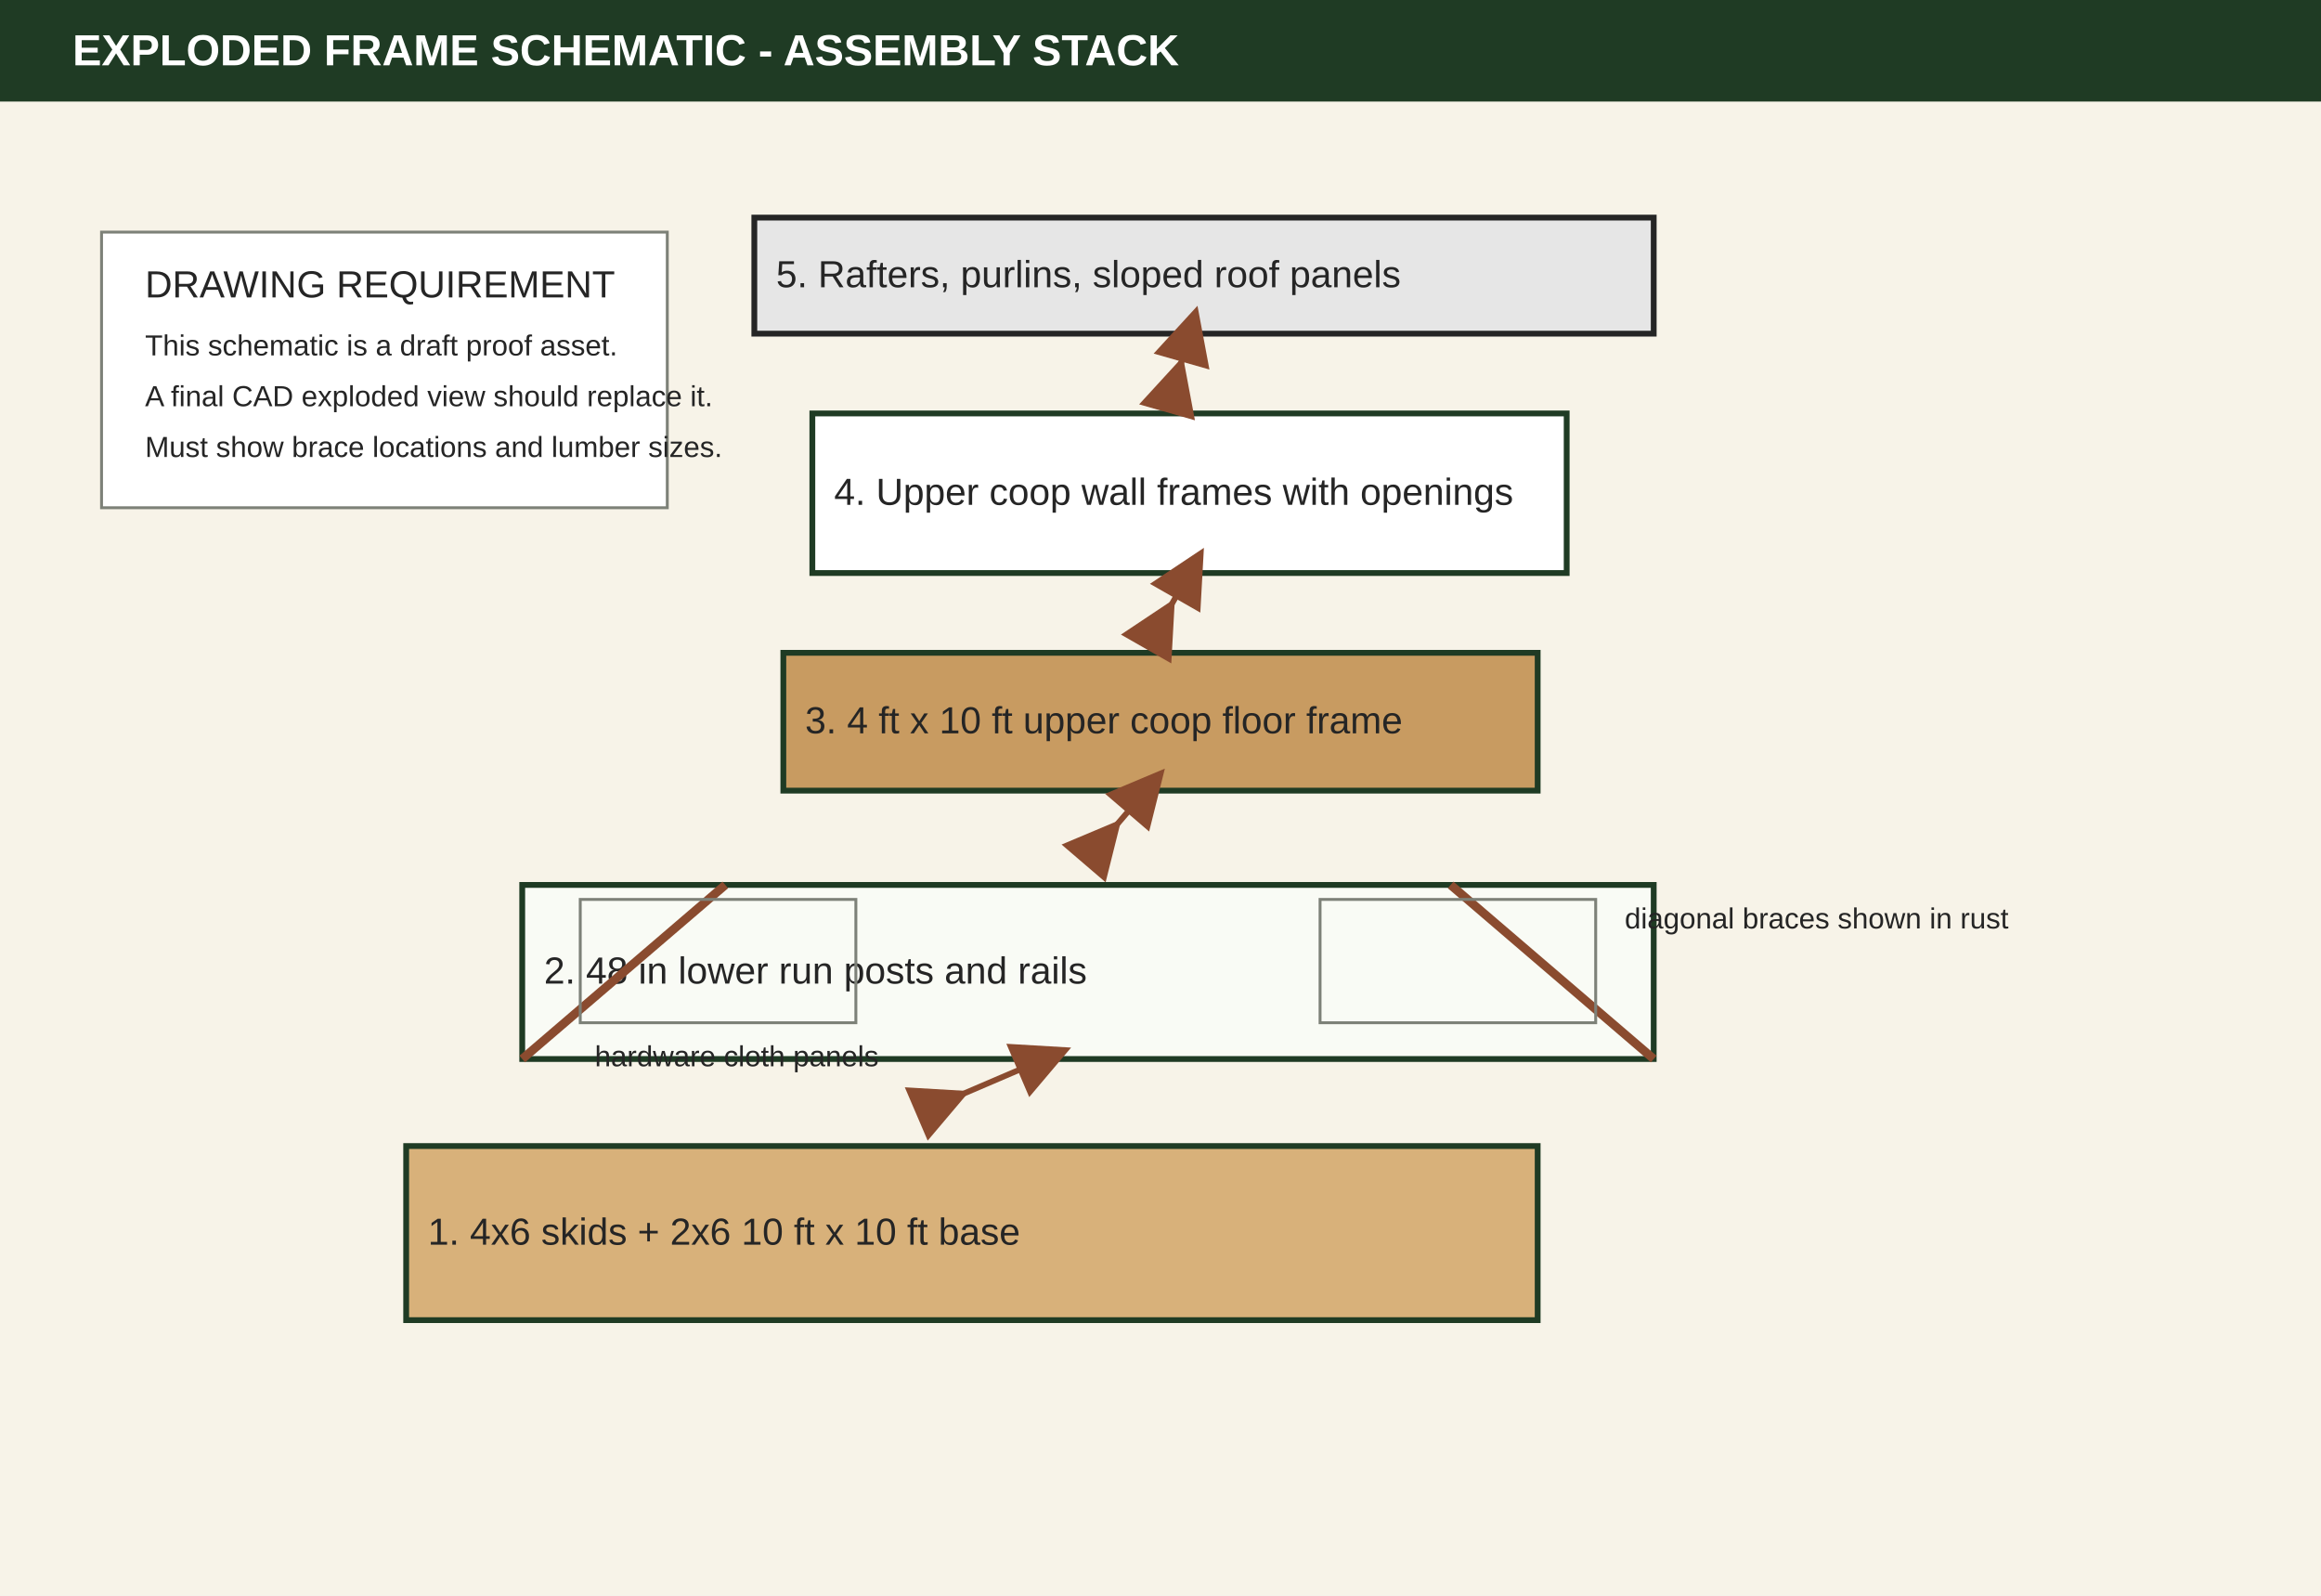
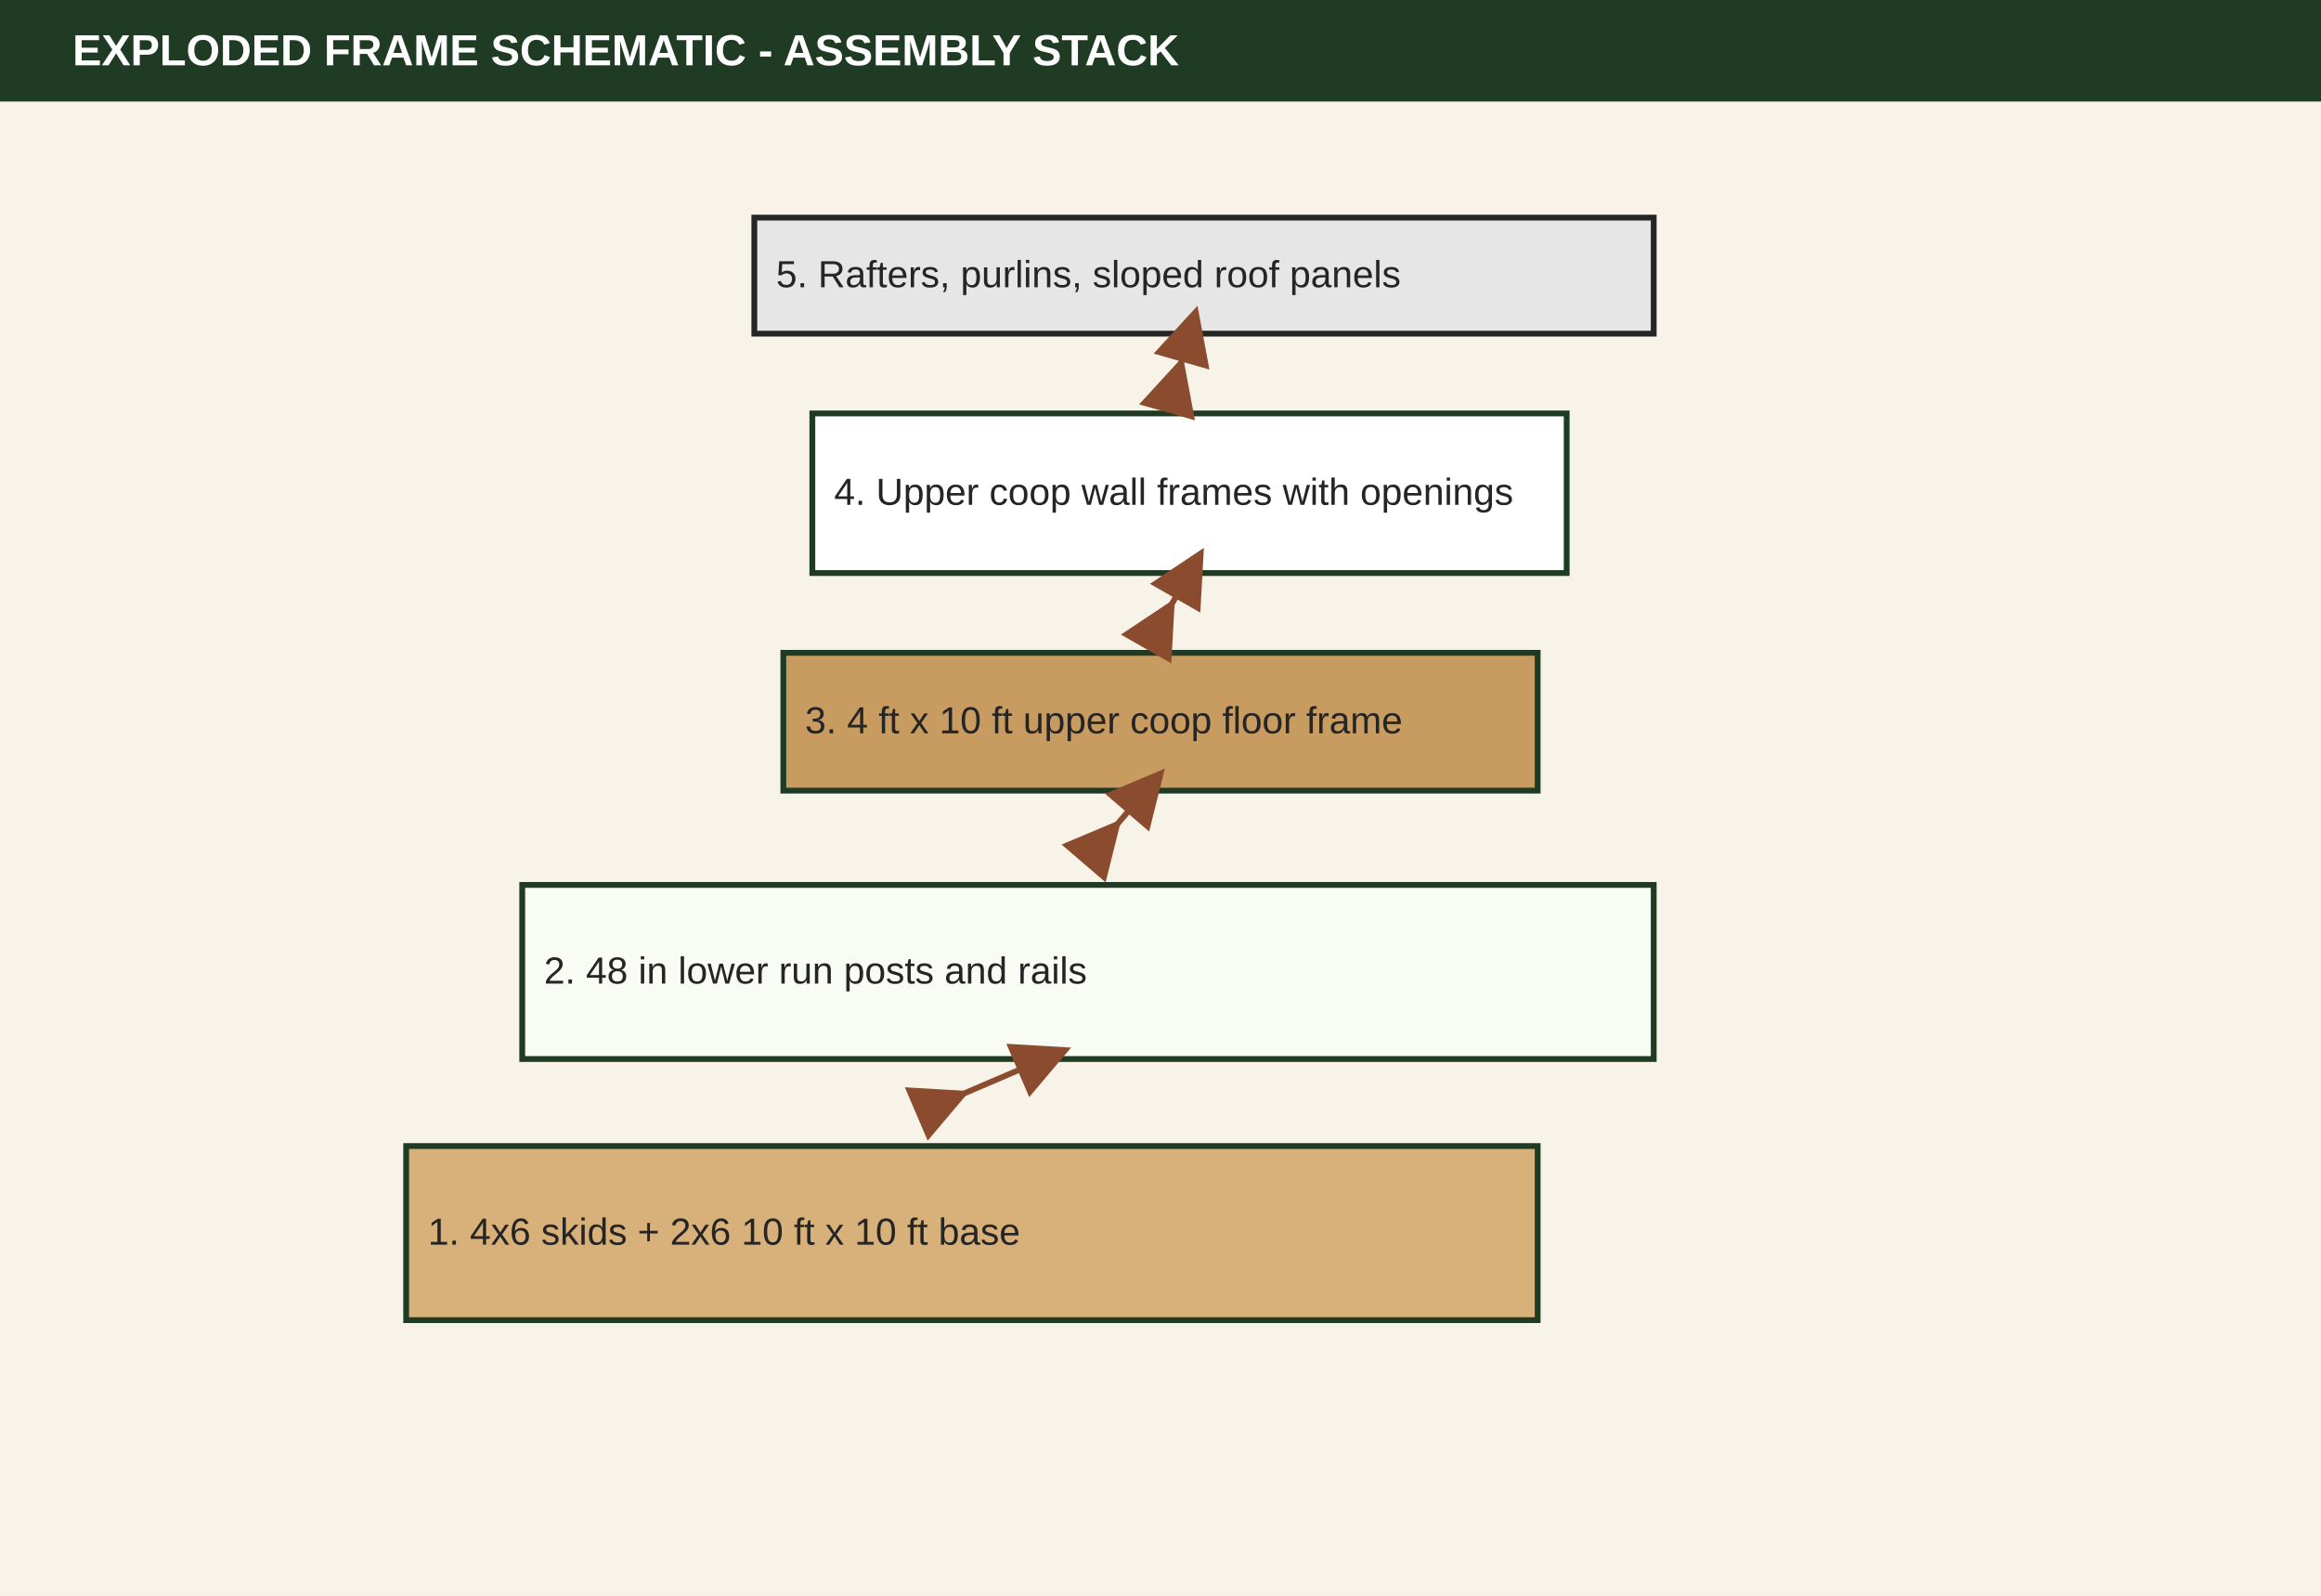
<svg xmlns="http://www.w3.org/2000/svg" width="1600" height="1100" viewBox="0 0 1600 1100">
  <rect width="100%" height="100%" fill="#F7F3E8" />
  <style>
.t{font-family:Arial,Helvetica,sans-serif;fill:#252525;font-size:26px}
.small{font-family:Arial,Helvetica,sans-serif;fill:#252525;font-size:20px}
.label{font-family:Arial,Helvetica,sans-serif;fill:#252525;font-size:18px}
.head{font-family:Arial,Helvetica,sans-serif;fill:white;font-size:30px;font-weight:bold}
.dim{font-family:Arial,Helvetica,sans-serif;fill:#8A4B2F;font-size:18px;font-weight:bold}
</style>
  <defs>
    <marker id="arrow" markerWidth="10" markerHeight="10" refX="5" refY="5" orient="auto" markerUnits="strokeWidth">
      <path d="M0,0 L10,5 L0,10 z" fill="#8A4B2F" />
    </marker>
  </defs>
  <rect x="0" y="0" width="1600" height="70" fill="#1F3B24" />
  <text x="50" y="45" class="head" text-anchor="start">EXPLODED FRAME SCHEMATIC - ASSEMBLY STACK</text>
  <rect x="280" y="790" width="780" height="120" fill="#D8B17A" stroke="#1F3B24" stroke-width="4" />
  <text x="295" y="858.0" class="t" text-anchor="start">1. 4x6 skids + 2x6 10 ft x 10 ft base</text>
  <rect x="360" y="610" width="780" height="120" fill="#F9FBF5" stroke="#1F3B24" stroke-width="4" />
  <text x="375" y="678.0" class="t" text-anchor="start">2. 48 in lower run posts and rails</text>
  <rect x="540" y="450" width="520" height="95" fill="#C89B61" stroke="#1F3B24" stroke-width="4" />
  <text x="555" y="505.5" class="t" text-anchor="start">3. 4 ft x 10 ft upper coop floor frame</text>
  <rect x="560" y="285" width="520" height="110" fill="#FFFFFF" stroke="#1F3B24" stroke-width="4" />
  <text x="575" y="348.0" class="t" text-anchor="start">4. Upper coop wall frames with openings</text>
  <rect x="520" y="150" width="620" height="80" fill="#E6E6E6" stroke="#252525" stroke-width="4" />
  <text x="535" y="198.0" class="t" text-anchor="start">5. Rafters, purlins, sloped roof panels</text>
  <line x1="650" y1="760" x2="720" y2="730" stroke="#8A4B2F" stroke-width="4" marker-start="url(#arrow)" marker-end="url(#arrow)" />
  <line x1="760" y1="580" x2="790" y2="545" stroke="#8A4B2F" stroke-width="4" marker-start="url(#arrow)" marker-end="url(#arrow)" />
  <line x1="800" y1="430" x2="820" y2="395" stroke="#8A4B2F" stroke-width="4" marker-start="url(#arrow)" marker-end="url(#arrow)" />
  <line x1="810" y1="265" x2="820" y2="230" stroke="#8A4B2F" stroke-width="4" marker-start="url(#arrow)" marker-end="url(#arrow)" />
-   <line x1="360" y1="730" x2="500" y2="610" stroke="#8A4B2F" stroke-width="6" />
-   <line x1="1140" y1="730" x2="1000" y2="610" stroke="#8A4B2F" stroke-width="6" />
-   <text x="1120" y="640" class="small" text-anchor="start">diagonal braces shown in rust</text>
-   <rect x="400" y="620" width="190" height="85" fill="none" stroke="#7D8178" stroke-width="2" />
-   <rect x="910" y="620" width="190" height="85" fill="none" stroke="#7D8178" stroke-width="2" />
-   <text x="410" y="735" class="small" text-anchor="start">hardware cloth panels</text>
-   <rect x="70" y="160" width="390" height="190" fill="#FFFFFF" stroke="#7D8178" stroke-width="2" />
-   <text x="100" y="205" class="t" text-anchor="start">DRAWING REQUIREMENT</text>
-   <text x="100" y="245" class="small" text-anchor="start">This schematic is a draft proof asset.</text>
-   <text x="100" y="280" class="small" text-anchor="start">A final CAD exploded view should replace it.</text>
-   <text x="100" y="315" class="small" text-anchor="start">Must show brace locations and lumber sizes.</text>
</svg>
